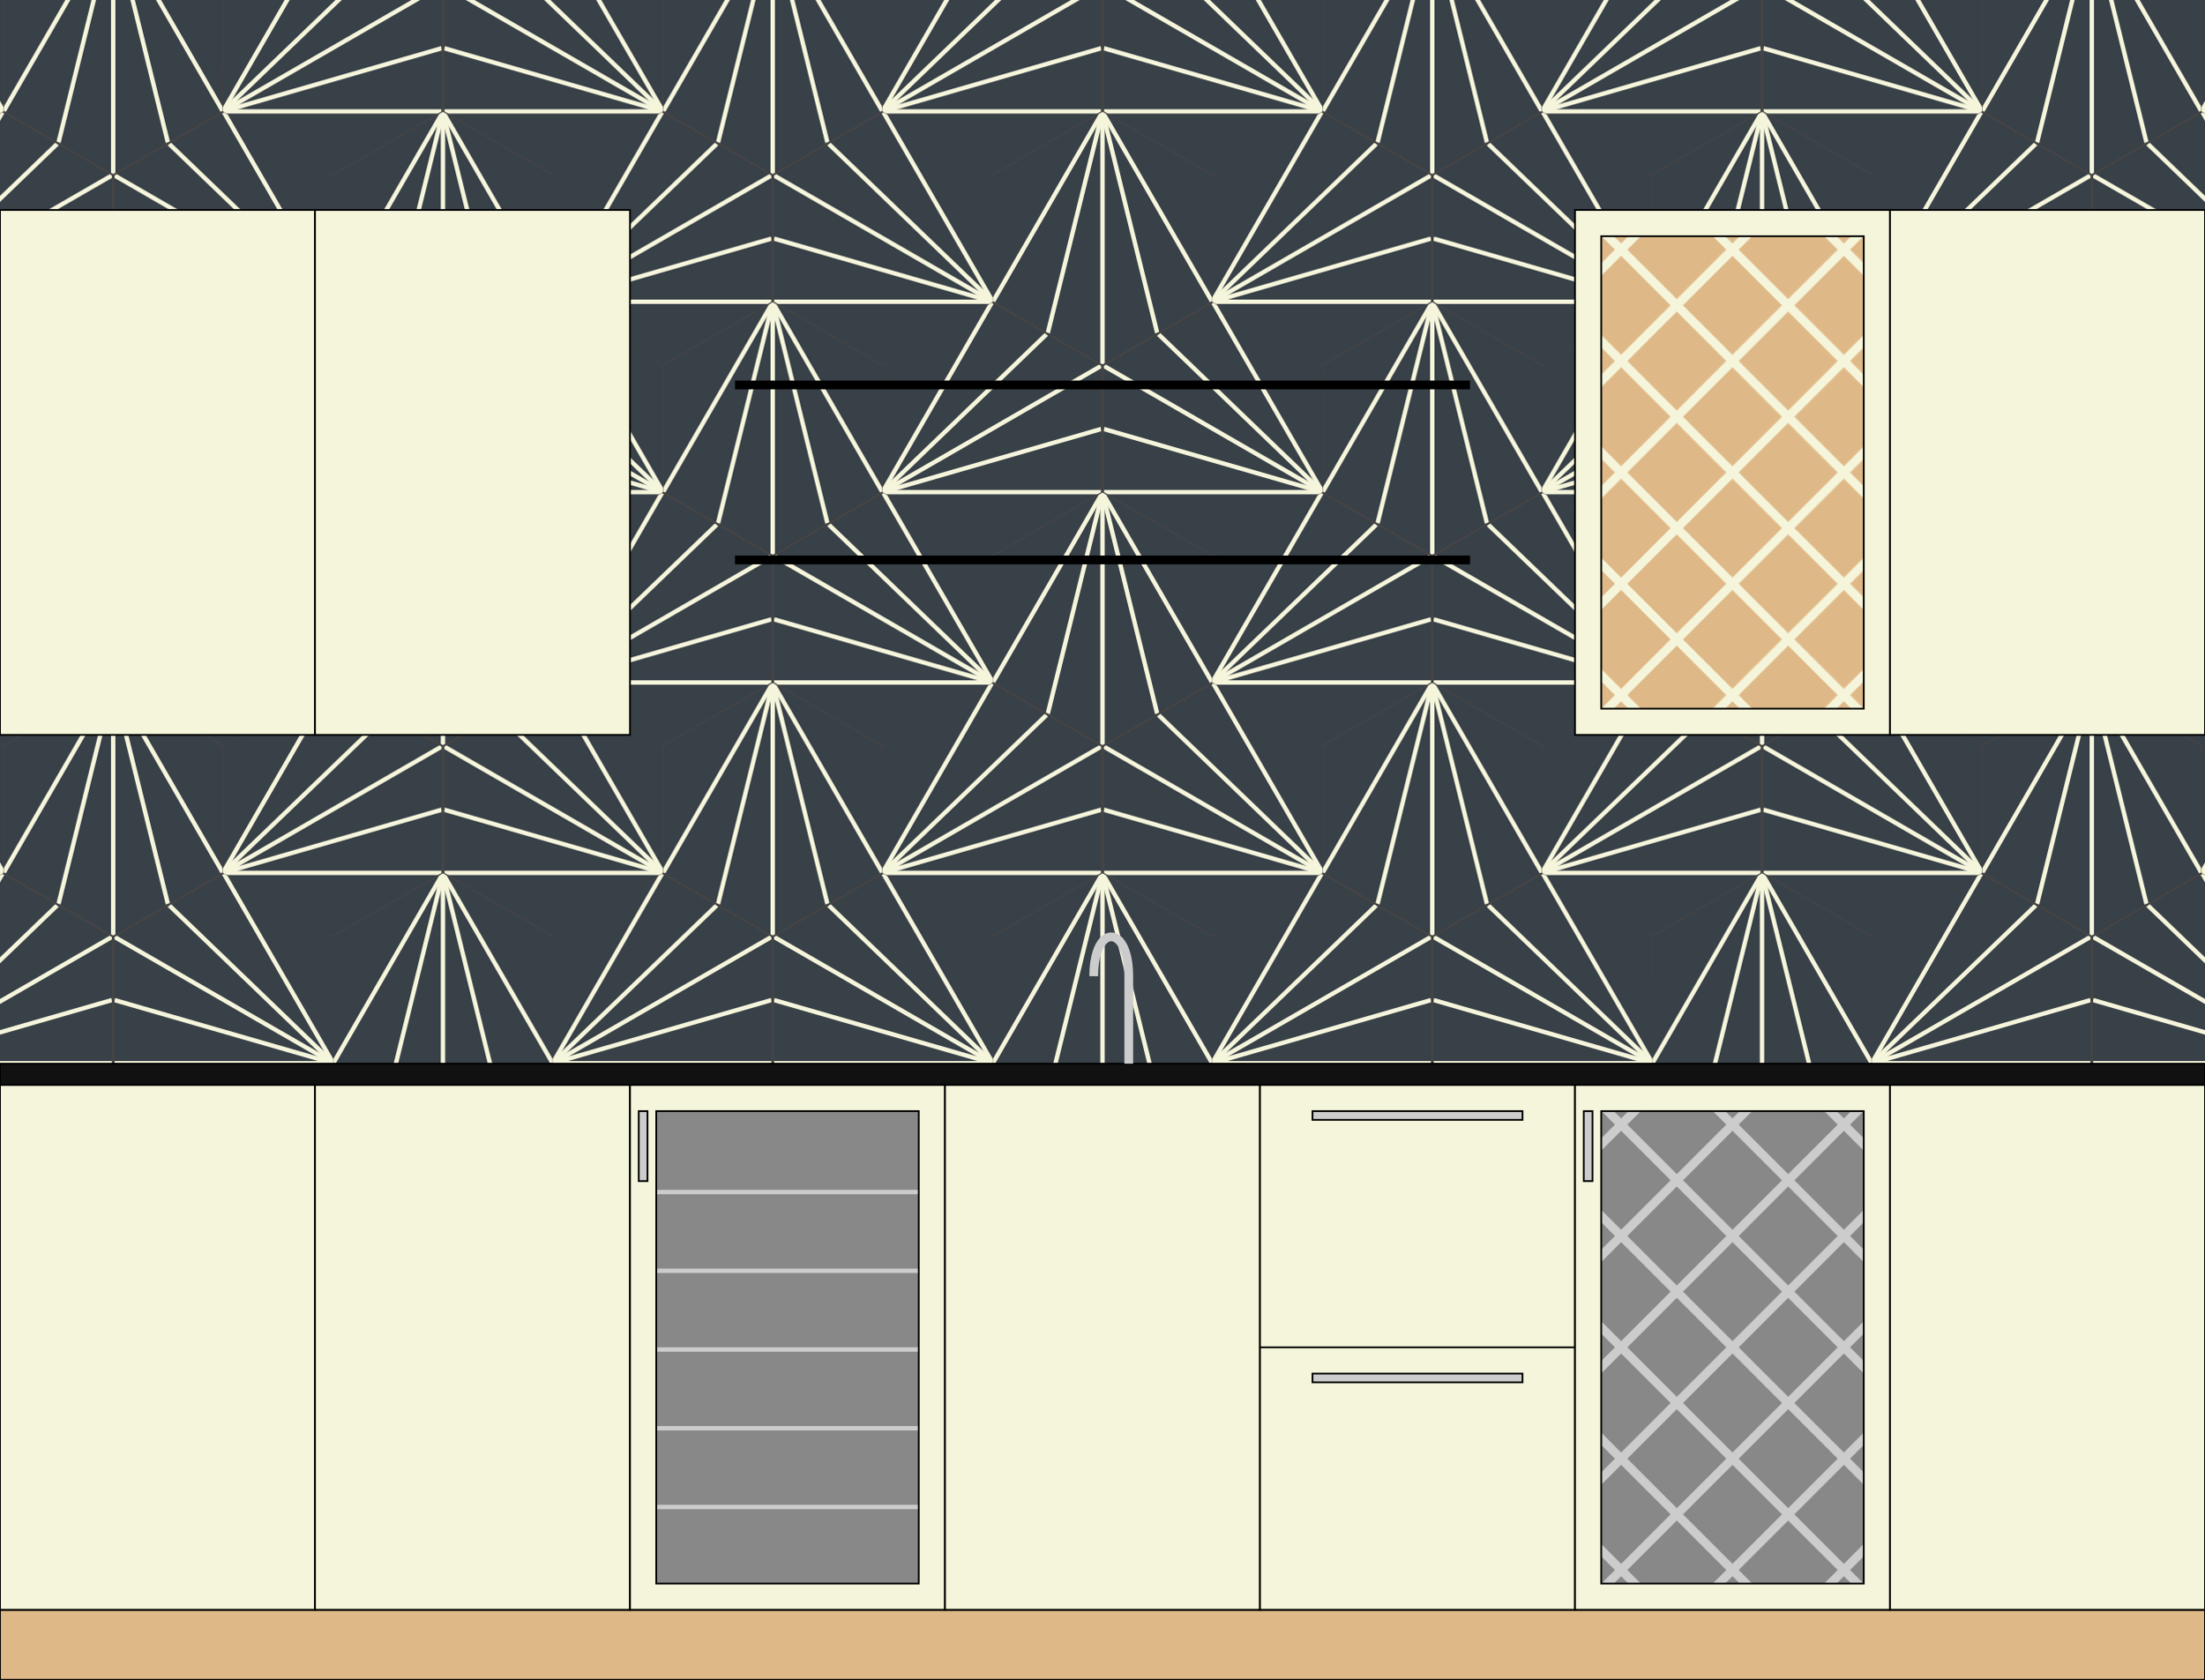
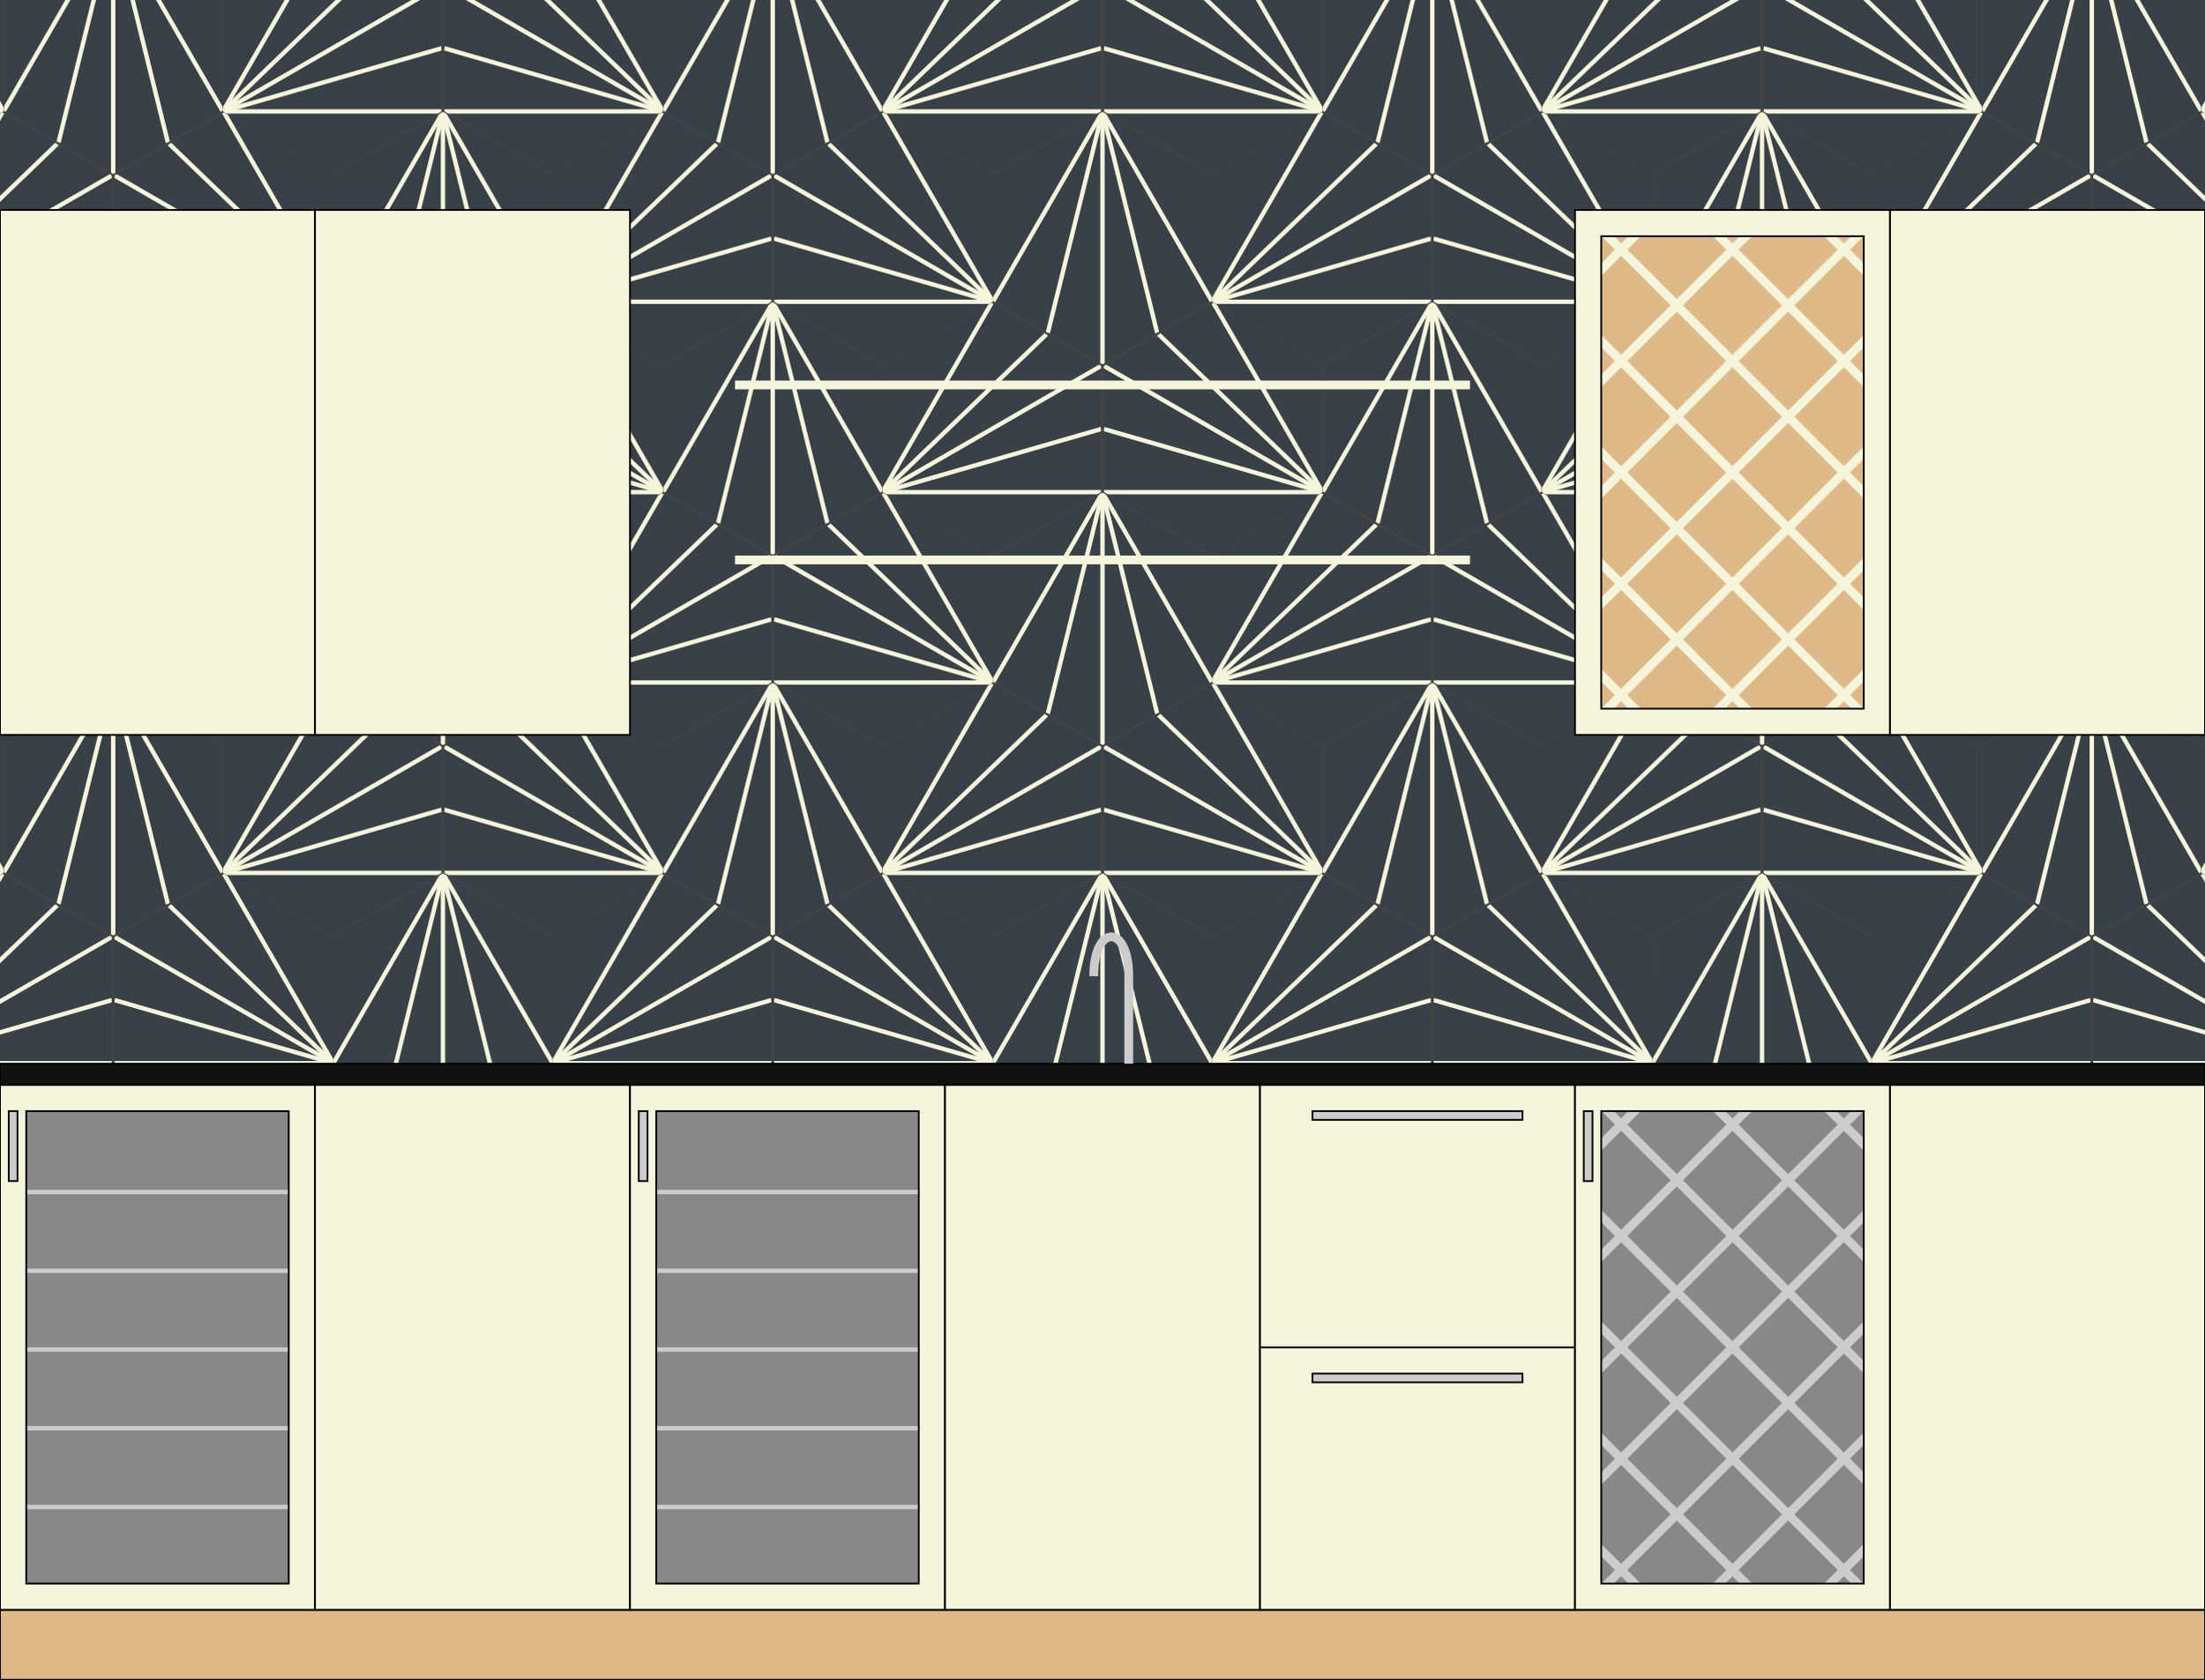
<svg xmlns="http://www.w3.org/2000/svg" viewBox="0 -96 126 96">
  <style>
        .fill-none { fill: transparent; }
        .fill-debug { fill: rgba(255, 0, 0, 0.5); }
        .fill-wood { fill: beige; }
        .fill-wood-dark { fill: burlywood; }
        .fill-tile-primary { fill: #384048; }
        .fill-black { fill: black; }
        .fill-white { fill: white; }
        .fill-grout { fill: #444; }
        .fill-counter { fill: #111; }
        .fill-metal-dark { fill: #888; }
        .fill-metal-fixture { fill: #ccc; }

        .stroke-none { stroke: transparent; stroke-width: 0 }
        .stroke-debug { stroke: rgba(255, 0, 0, 0.5); }
        .stroke-black { stroke: black; stroke-width: 0.1; }
        .stroke-tile-inlay { stroke: beige; stroke-width: 0.1; }
        .stroke-metal-fixture { stroke: #ccc; stroke-width: 0.1; }
        .stroke-wood { stroke: beige; stroke-width: 0.1; }

        .stroke-quarter-inch { stroke-width: 0.25; }
        .stroke-half-inch { stroke-width: 0.5; }
        .stroke-inch { stroke-width: 1; }
    </style>
  <defs>
    <mask id="hex-mask">
      <path class="fill-white stroke-none" d="M-6.25 -3.608 L-6.25 3.608 L0 7.217 L6.25 3.608 L6.25 -3.608 L0 -7.217z" />
    </mask>
    <g id="hex-tile" mask="url(#hex-mask)">
      <path class="fill-tile-primary stroke-none" d="M-6.25 -3.608 L-6.25 3.608 L0 7.217 L6.25 3.608 L6.25 -3.608 L0 -7.217z" />
      <path class="fill-none stroke-tile-inlay stroke-quarter-inch" d="M0 7.217z L0 -7.217" />
      <path class="fill-none stroke-tile-inlay stroke-quarter-inch" d="M0 7.217z L-6.25 -3.608" />
      <path class="fill-none stroke-tile-inlay stroke-quarter-inch" d="M0 7.217z L6.25 -3.608" />
      <path class="fill-none stroke-tile-inlay stroke-quarter-inch" d="M0 7.217z L-3.125 -5.413" />
      <path class="fill-none stroke-tile-inlay stroke-quarter-inch" d="M0 7.217z L3.125 -5.413" />
    </g>
    <pattern id="tile-up" viewBox="-6.375 -11.042 12.75 22.084" width="12.75" height="22.084" patternUnits="userSpaceOnUse">
      <g>
        <rect class="fill-grout" x="-12.75" y="-22.084" width="25.5" height="44.167" />
        <use x="-12.75" y="0" href="#hex-tile" />
        <use x="0" y="0" href="#hex-tile" />
        <use x="12.75" y="0" href="#hex-tile" />
        <use x="-6.375" y="11.042" href="#hex-tile" />
        <use x="6.375" y="11.042" href="#hex-tile" />
        <use x="-6.375" y="-11.042" href="#hex-tile" />
        <use x="6.375" y="-11.042" href="#hex-tile" />
      </g>
    </pattern>
    <g id="3-hex-burst" transform="rotate(180)">
      <use x="0" y="-7.217" href="#hex-tile" />
      <use x="-6.375" y="3.825" href="#hex-tile" transform-origin="-6.375 3.825" transform="rotate(-120)" />
      <use x="6.375" y="3.825" href="#hex-tile" transform-origin="6.375 3.825" transform="rotate(120)" />
    </g>
    <pattern id="tile-burst" viewBox="-19.125 -22.084 38.25 22.084" width="38.25" height="22.084" y="-36" x="63" patternUnits="userSpaceOnUse">
      <g>
        <rect class="fill-grout" x="-19.125" y="-22.084" width="38.25" height="44.167" />
        <use x="0" y="0" href="#3-hex-burst" />
        <use x="0" y="-22.084" href="#3-hex-burst" />
        <use x="19.125" y="-11.042" href="#3-hex-burst" />
        <use x="-19.125" y="-11.042" href="#3-hex-burst" />
        <use x="19.125" y="11.042" href="#3-hex-burst" />
        <use x="-19.125" y="11.042" href="#3-hex-burst" />
        <use x="19.125" y="-33.125" href="#3-hex-burst" />
        <use x="-19.125" y="-33.125" href="#3-hex-burst" />
      </g>
    </pattern>
    <g id="3-hex-burst-thin" transform="rotate(180)">
      <use x="0" y="-7.217" href="#hex-tile" />
      <use x="-6.312" y="3.663" href="#hex-tile" transform-origin="-6.312 3.663" transform="rotate(-120)" />
      <use x="6.312" y="3.663" href="#hex-tile" transform-origin="6.312 3.663" transform="rotate(120)" />
    </g>
    <pattern id="tile-burst-thin" viewBox="-18.844 -21.759 37.688 21.759" width="37.688" height="21.759" y="-35.21" x="63" patternUnits="userSpaceOnUse">
      <g>
        <rect class="fill-grout" x="-19.125" y="-22.084" width="38.25" height="44.167" />
        <use x="0" y="0" href="#3-hex-burst-thin" />
        <use x="0" y="-21.759" href="#3-hex-burst-thin" />
        <use x="18.844" y="-10.879" href="#3-hex-burst-thin" />
        <use x="-18.844" y="-10.879" href="#3-hex-burst-thin" />
        <use x="18.844" y="-32.638" href="#3-hex-burst-thin" />
        <use x="-18.844" y="-32.638" href="#3-hex-burst-thin" />
      </g>
    </pattern>
    <g id="3-hex-tri-thin" transform="rotate(180)">
      <use x="0" y="-7.217" href="#hex-tile" transform-origin="0 -7.217" transform="rotate(-180)" />
      <use x="-6.312" y="3.663" href="#hex-tile" transform-origin="-6.312 3.663" transform="rotate(-300)" />
      <use x="6.312" y="3.663" href="#hex-tile" transform-origin="6.312 3.663" transform="rotate(300)" />
    </g>
    <pattern id="tile-tri-thin" viewBox="-18.844 -21.759 37.688 21.759" width="37.688" height="21.759" y="-35.21" x="63" patternUnits="userSpaceOnUse">
      <g>
        <rect class="fill-grout" x="-19.125" y="-22.084" width="38.25" height="44.167" />
        <use x="0" y="0" href="#3-hex-tri-thin" />
        <use x="0" y="-21.759" href="#3-hex-tri-thin" />
        <use x="18.844" y="-10.879" href="#3-hex-tri-thin" />
        <use x="-18.844" y="-10.879" href="#3-hex-tri-thin" />
        <use x="18.844" y="-32.638" href="#3-hex-tri-thin" />
        <use x="-18.844" y="-32.638" href="#3-hex-tri-thin" />
      </g>
    </pattern>
    <pattern id="tile-up-thin" viewBox="-6.281 -10.879 12.562 21.759" width="12.562" height="21.759" patternUnits="userSpaceOnUse">
      <g>
        <rect class="fill-grout" x="-12.562" y="-21.759" width="25.5" height="44.167" />
        <use x="-12.562" y="0" href="#hex-tile" />
        <use x="0" y="0" href="#hex-tile" />
        <use x="12.562" y="0" href="#hex-tile" />
        <use x="-6.281" y="10.879" href="#hex-tile" />
        <use x="6.281" y="10.879" href="#hex-tile" />
        <use x="-6.281" y="-10.879" href="#hex-tile" />
        <use x="6.281" y="-10.879" href="#hex-tile" />
      </g>
    </pattern>
    <g id="cabinet">
      <rect class="fill-wood stroke-black" width="18" height="30" />
    </g>
    <pattern id="wine-cabinet-fill" viewBox="0 0 6.364 6.364" width="6.364" height="6.364" patternContentUnits="objectBoundingBox" patternUnits="userSpaceOnUse">
      <rect class="fill-wood-dark" x="0" y="0" width="4" height="4" transform="translate(0 0.353553) rotate(45)" />
      <rect class="fill-wood-dark" x="0" y="0" width="4" height="4" transform="translate(6.363961 0.353553) rotate(45)" />
      <rect class="fill-wood-dark" x="0" y="0" width="4" height="4" transform="translate(0.353553 0) rotate(-45)" />
      <rect class="fill-wood-dark" x="0" y="0" width="4" height="4" transform="translate(0.353553 6.363961) rotate(-45)" />
    </pattern>
    <g id="wine-cabinet">
      <use href="#cabinet" x="0" y="0" />
      <rect class="stroke-black" fill="url(#wine-cabinet-fill)" x="-7.5" y="-13.5" width="15" height="27" transform="translate(9 15)" />
    </g>
    <pattern id="wine-fridge-cabinet-fill" viewBox="0 0 6.364 6.364" width="6.364" height="6.364" patternContentUnits="objectBoundingBox" patternUnits="userSpaceOnUse">
      <rect class="fill-metal-fixture" x="0" y="0" width="6.364" height="6.364" />
      <rect class="fill-metal-dark" x="0" y="0" width="4" height="4" transform="translate(0 0.353553) rotate(45)" />
      <rect class="fill-metal-dark" x="0" y="0" width="4" height="4" transform="translate(6.363961 0.353553) rotate(45)" />
      <rect class="fill-metal-dark" x="0" y="0" width="4" height="4" transform="translate(0.353553 0) rotate(-45)" />
      <rect class="fill-metal-dark" x="0" y="0" width="4" height="4" transform="translate(0.353553 6.363961) rotate(-45)" />
    </pattern>
    <g id="wine-fridge-cabinet">
      <use href="#cabinet" x="0" y="0" />
      <rect class="stroke-black" fill="url(#wine-fridge-cabinet-fill)" x="-7.5" y="-13.5" width="15" height="27" transform="translate(9 15)" />
      <rect class="stroke-black fill-metal-fixture" x="0.5" y="1.5" width="0.5" height="4" />
    </g>
    <g id="drink-fridge-cabinet">
      <use href="#cabinet" x="0" y="0" />
      <rect class="stroke-none fill-metal-dark" x="1.5" y="1.5" width="15" height="27" />
      <rect class="stroke-none fill-metal-fixture" x="1.5" y="6" width="15" height="0.25" />
      <rect class="stroke-none fill-metal-fixture" x="1.5" y="10.5" width="15" height="0.25" />
      <rect class="stroke-none fill-metal-fixture" x="1.5" y="15" width="15" height="0.25" />
      <rect class="stroke-none fill-metal-fixture" x="1.5" y="19.5" width="15" height="0.25" />
      <rect class="stroke-none fill-metal-fixture" x="1.5" y="24" width="15" height="0.25" />
      <rect class="stroke-black fill-none" x="1.5" y="1.5" width="15" height="27" />
      <rect class="stroke-black fill-metal-fixture" x="0.5" y="1.5" width="0.5" height="4" />
    </g>
    <g id="drawer-cabinet">
      <use href="#cabinet" x="0" y="0" />
      <line class="stroke-black" x1="0" y1="15" x2="18" y2="15" />
      <rect class="stroke-black fill-metal-fixture" x="3" y="1.5" width="12" height="0.5" />
      <rect class="stroke-black fill-metal-fixture" x="3" y="16.5" width="12" height="0.5" />
    </g>
  </defs>
  <rect class="stroke-none" fill="url(#tile-burst-thin)" x="0" y="-96" width="126" height="96" />
  <g id="base-cabinets">
    <rect class="fill-wood-dark stroke-black" x="0" y="-4" width="126" height="4" />
-     <use href="#cabinet" x="0" y="-34" />
+     <use href="#drink-fridge-cabinet" x="0" y="-34" />
    <use href="#cabinet" x="18" y="-34" />
    <use href="#drink-fridge-cabinet" x="36" y="-34" />
    <use href="#cabinet" x="54" y="-34" />
    <use href="#drawer-cabinet" x="72" y="-34" />
    <use href="#wine-fridge-cabinet" x="90" y="-34" />
    <use href="#cabinet" x="108" y="-34" />
    <rect class="fill-counter stroke-black" x="0" y="-35.21" width="126" height="1.21" />
    <path d="M0 0 v-5 C0 -8 -2 -8 -2 -5" class="stroke-metal-fixture stroke-half-inch fill-none" transform="translate(64.5 -35.20968)" />
  </g>
  <g id="top-cabinets">
    <use href="#cabinet" x="0" y="-84" />
    <use href="#cabinet" x="18" y="-84" />
    <use href="#wine-cabinet" x="90" y="-84" />
    <use href="#cabinet" x="108" y="-84" />
-     <line class="stroke-black stroke-half-inch" x1="42" x2="84" y1="-64" y2="-64" />
-     <line class="stroke-black stroke-half-inch" x1="42" x2="84" y1="-74" y2="-74" />
+     <line class="stroke-wood stroke-half-inch" x1="42" x2="84" y1="-64" y2="-64" />
+     <line class="stroke-wood stroke-half-inch" x1="42" x2="84" y1="-74" y2="-74" />
  </g>
</svg>
